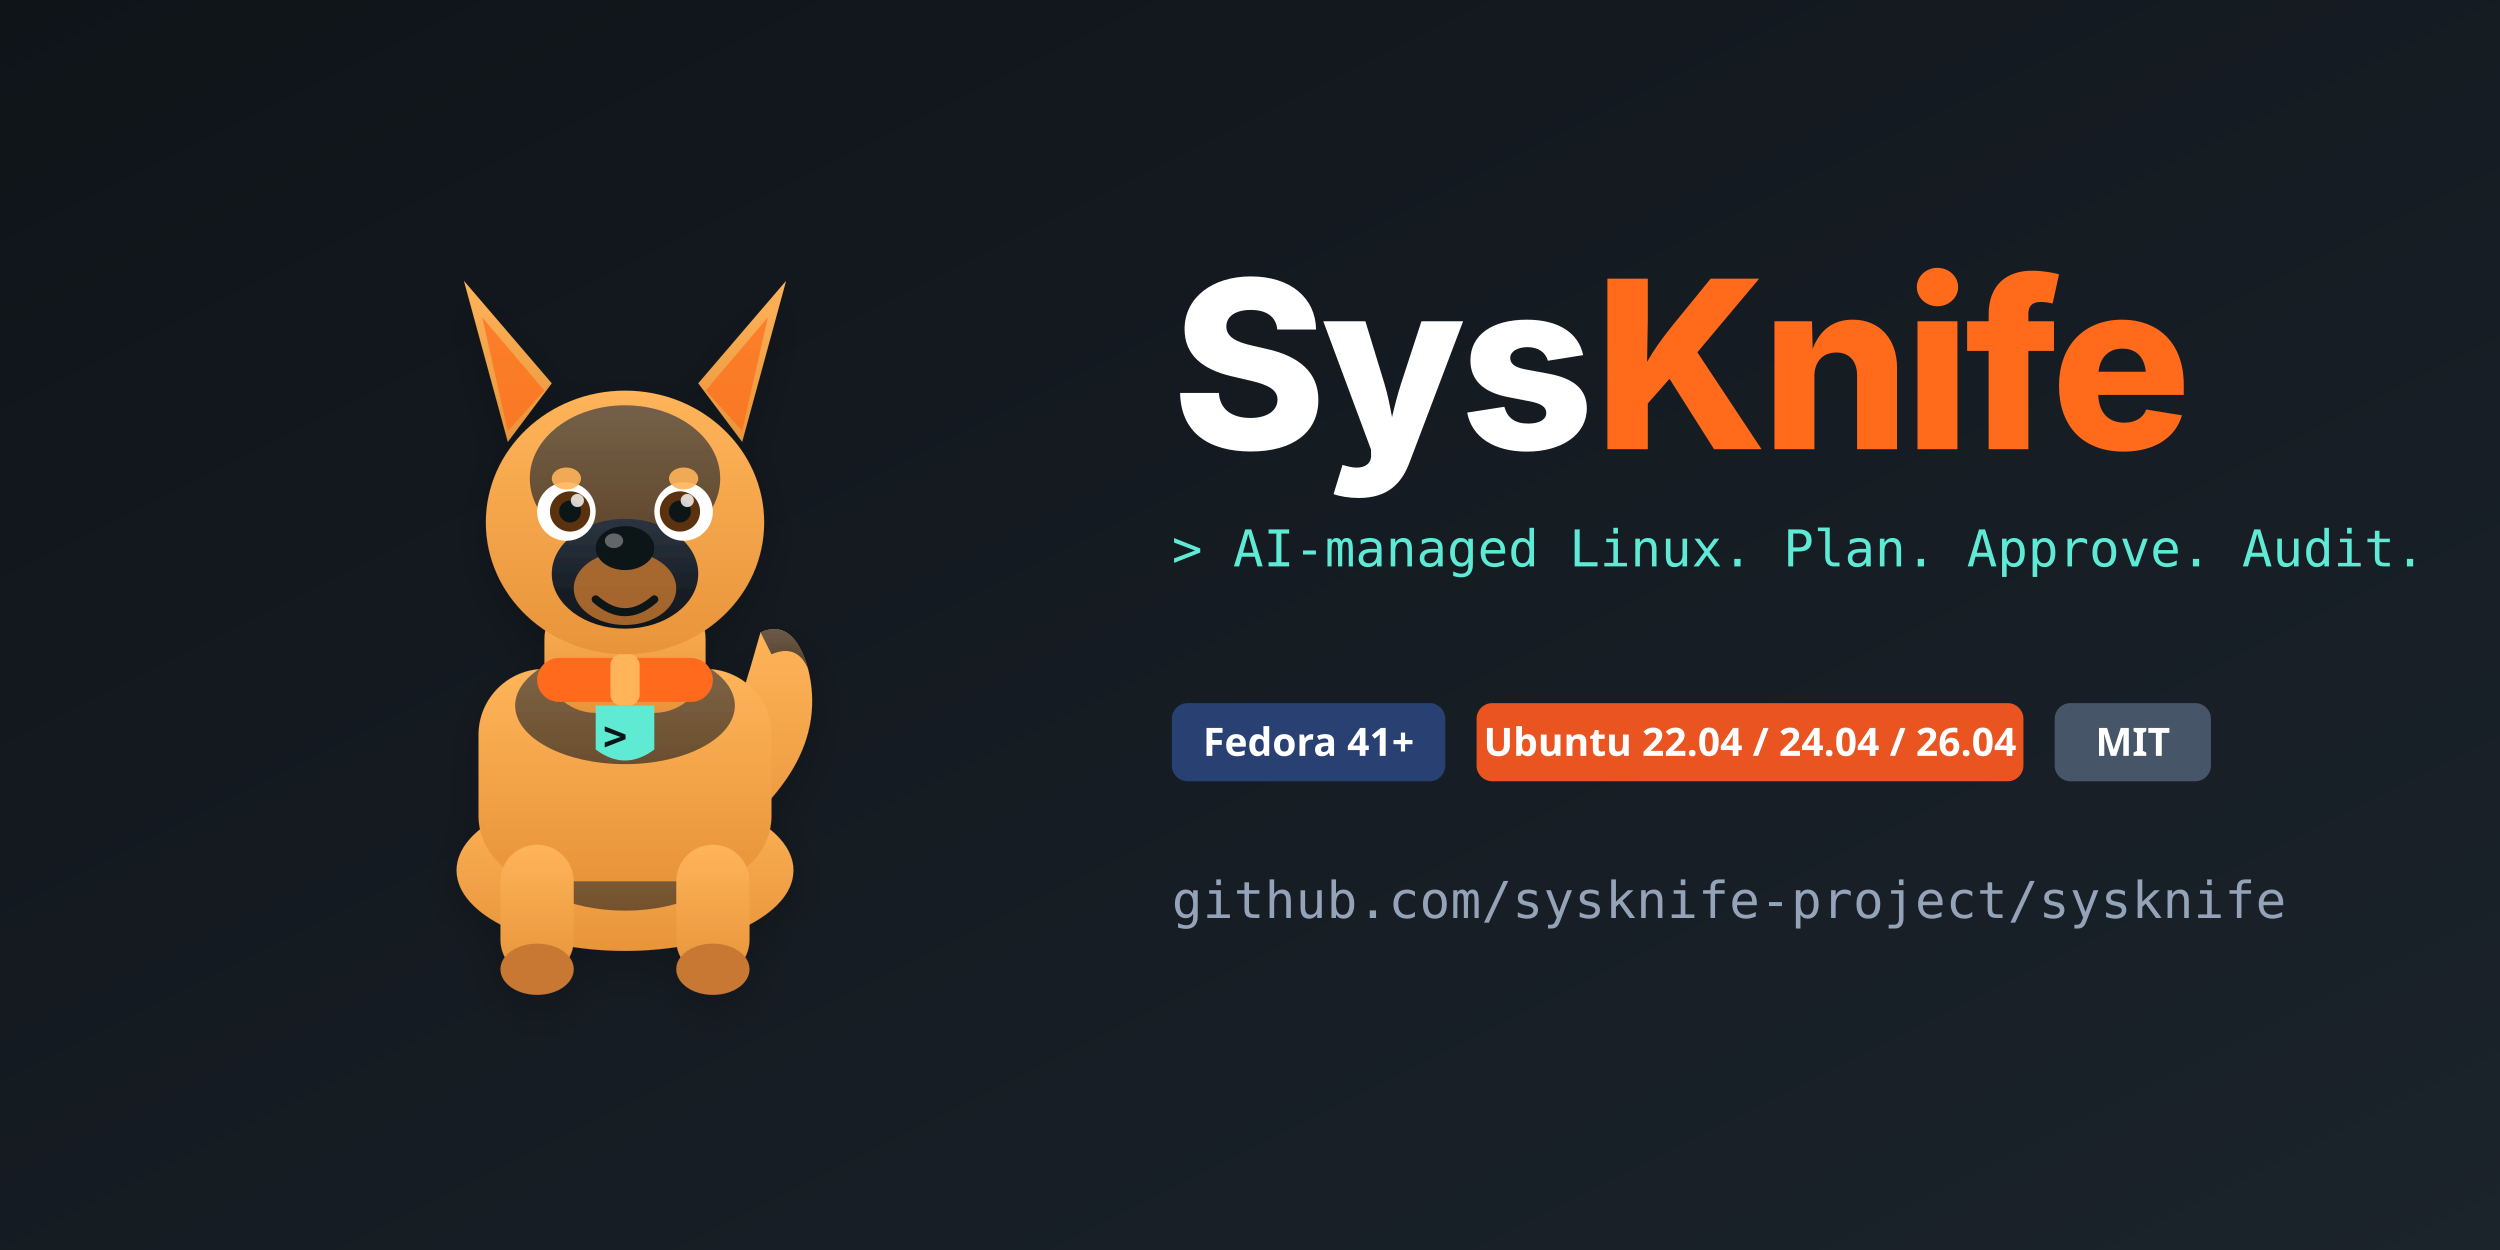
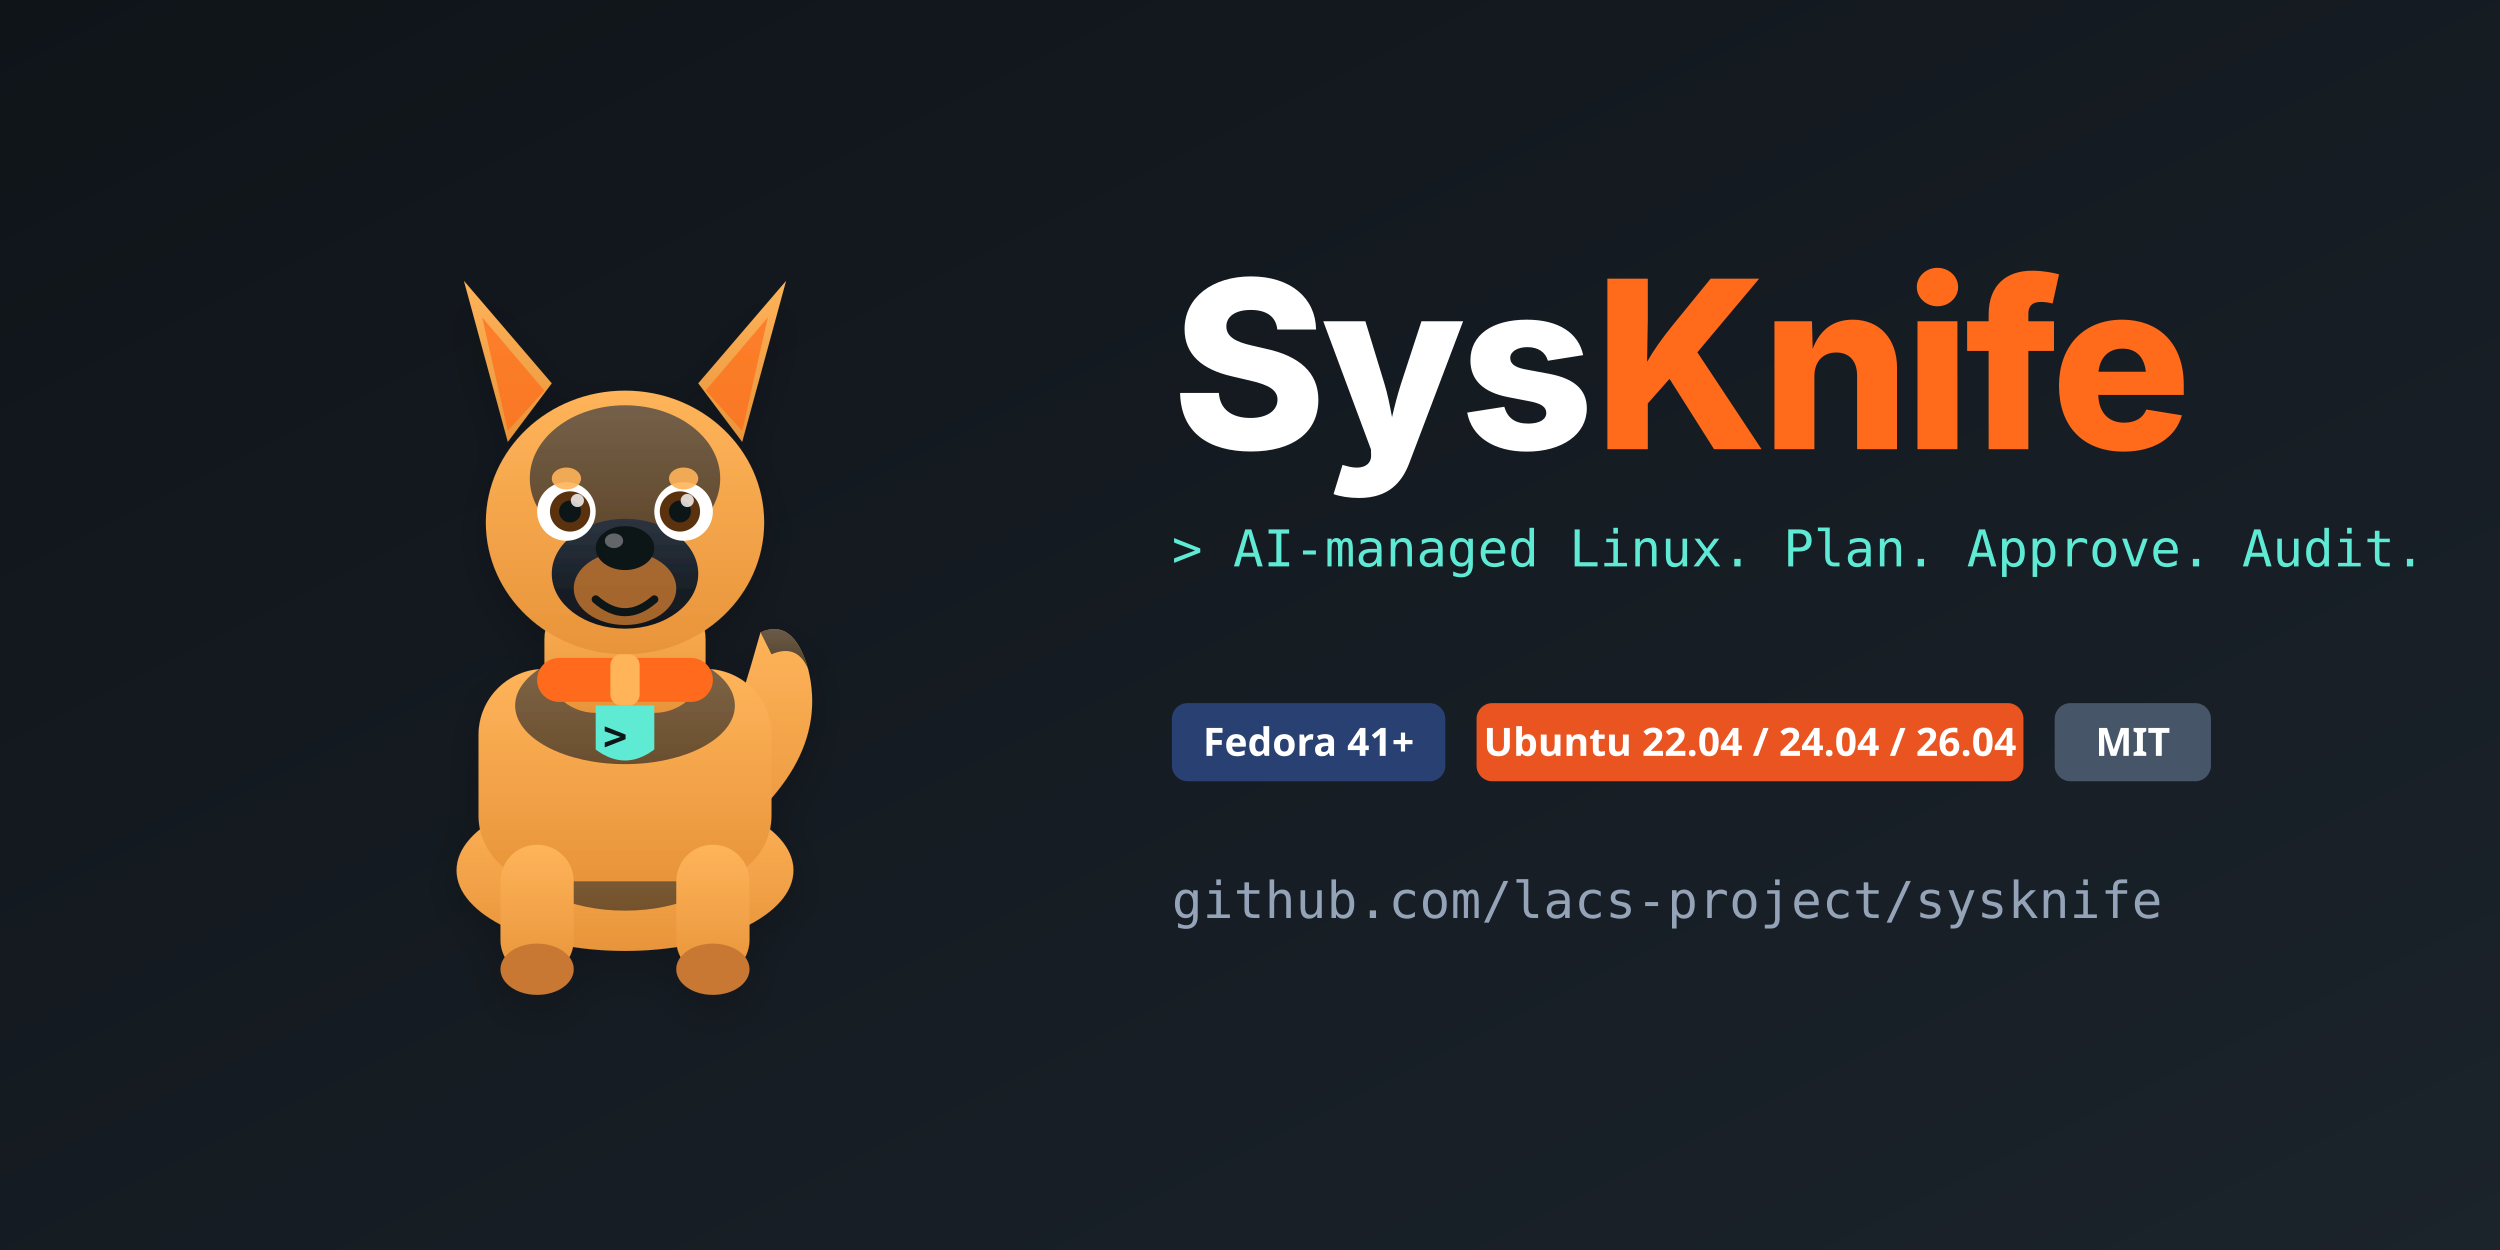
<svg xmlns="http://www.w3.org/2000/svg" viewBox="0 0 1280 640" width="1280" height="640" role="img" aria-labelledby="sp-title sp-desc">
  <defs>
    <linearGradient id="bgGrad" x1="0" y1="0" x2="1" y2="1">
      <stop offset="0%" stop-color="#0F1419" />
      <stop offset="100%" stop-color="#1B232B" />
    </linearGradient>
    <linearGradient id="coatGrad" x1="0" y1="0" x2="0" y2="1">
      <stop offset="0%" stop-color="#FFB45A" />
      <stop offset="100%" stop-color="#E8943A" />
    </linearGradient>
    <linearGradient id="saddleGrad" x1="0" y1="0" x2="0" y2="1">
      <stop offset="0%" stop-color="#2B3440" />
      <stop offset="100%" stop-color="#0F1419" />
    </linearGradient>
    <filter id="dogShadow" x="-8%" y="-8%" width="116%" height="116%">
      <feDropShadow dx="0" dy="4" stdDeviation="6" flood-color="#000" flood-opacity="0.20" />
    </filter>
  </defs>
  <rect width="1280" height="640" fill="url(#bgGrad)" />
  <g transform="translate(80 80) scale(1.875)" filter="url(#dogShadow)">
    <path d="M 148 192 Q 185 168 178 140 Q 174 126 165 130 Q 160 148 155 162 Z" fill="url(#coatGrad)" />
    <path d="M 165 130 Q 174 126 178 140 Q 175 133 168 136 Z" fill="url(#saddleGrad)" opacity="0.7" />
    <ellipse cx="128" cy="195" rx="46" ry="22" fill="url(#coatGrad)" />
    <ellipse cx="128" cy="192" rx="28" ry="14" fill="url(#saddleGrad)" opacity="0.55" />
    <rect x="88" y="140" width="80" height="58" rx="18" ry="18" fill="url(#coatGrad)" />
    <ellipse cx="128" cy="150" rx="30" ry="16" fill="url(#saddleGrad)" opacity="0.60" />
    <rect x="94" y="188" width="20" height="36" rx="10" ry="10" fill="url(#coatGrad)" />
    <ellipse cx="104" cy="222" rx="10" ry="7" fill="#C87830" />
    <rect x="142" y="188" width="20" height="36" rx="10" ry="10" fill="url(#coatGrad)" />
    <ellipse cx="152" cy="222" rx="10" ry="7" fill="#C87830" />
    <rect x="106" y="118" width="44" height="34" rx="14" ry="14" fill="url(#coatGrad)" />
    <ellipse cx="128" cy="100" rx="38" ry="36" fill="url(#coatGrad)" />
    <ellipse cx="128" cy="88" rx="26" ry="20" fill="url(#saddleGrad)" opacity="0.65" />
    <path d="M 96 78 L 84 34 L 108 62 Z" fill="url(#coatGrad)" />
    <path d="M 96 75 L 89 44 L 106 64 Z" fill="#FF6B1A" opacity="0.70" />
    <path d="M 160 78 L 172 34 L 148 62 Z" fill="url(#coatGrad)" />
    <path d="M 160 75 L 167 44 L 150 64 Z" fill="#FF6B1A" opacity="0.70" />
    <ellipse cx="128" cy="114" rx="20" ry="15" fill="url(#saddleGrad)" />
    <ellipse cx="128" cy="118" rx="14" ry="10" fill="#C87830" opacity="0.80" />
    <ellipse cx="128" cy="107" rx="8" ry="6" fill="#0F1419" />
    <ellipse cx="125" cy="105" rx="2.5" ry="2" fill="#fff" opacity="0.35" />
    <ellipse cx="112" cy="97" rx="8" ry="8" fill="#fff" />
    <ellipse cx="113" cy="97" rx="5.5" ry="5.5" fill="#5A3010" />
    <ellipse cx="113" cy="97" rx="3" ry="3" fill="#0F1419" />
    <ellipse cx="115" cy="94" rx="1.8" ry="1.8" fill="#fff" opacity="0.80" />
    <ellipse cx="144" cy="97" rx="8" ry="8" fill="#fff" />
    <ellipse cx="143" cy="97" rx="5.5" ry="5.5" fill="#5A3010" />
    <ellipse cx="143" cy="97" rx="3" ry="3" fill="#0F1419" />
    <ellipse cx="145" cy="94" rx="1.8" ry="1.8" fill="#fff" opacity="0.80" />
    <ellipse cx="112" cy="88" rx="4" ry="3" fill="#FFB45A" opacity="0.90" />
    <ellipse cx="144" cy="88" rx="4" ry="3" fill="#FFB45A" opacity="0.90" />
    <path d="M 120 121 Q 128 128 136 121" stroke="#0F1419" stroke-width="2.2" fill="none" stroke-linecap="round" />
    <rect x="104" y="137" width="48" height="12" rx="6" ry="6" fill="#FF6B1A" />
    <rect x="124" y="136" width="8" height="14" rx="3" ry="3" fill="#FFB45A" />
    <path d="M 120 150 L 136 150 L 136 162 Q 128 168 120 162 Z" fill="#5EEAD4" />
    <text x="122" y="162" font-family="ui-monospace, monospace" font-size="11" font-weight="700" fill="#0F1419">&gt;</text>
  </g>
  <g transform="translate(600 230)">
    <text font-family="ui-sans-serif, system-ui, -apple-system, 'Segoe UI', Inter, sans-serif" font-size="120" font-weight="800" letter-spacing="-3" fill="#FFFFFF">
      Sys<tspan fill="#FF6B1A">Knife</tspan>
    </text>
  </g>
  <g transform="translate(600 290)">
    <text font-family="ui-monospace, SFMono-Regular, Menlo, Consolas, monospace" font-size="26" fill="#5EEAD4">
      &gt; AI-managed Linux. Plan. Approve. Audit.
    </text>
  </g>
  <g transform="translate(600 360)" font-family="ui-sans-serif, system-ui, sans-serif" font-size="20" font-weight="600">
    <rect x="0" y="0" width="140" height="40" rx="8" fill="#294172" />
    <text x="70" y="27" text-anchor="middle" fill="#FFFFFF">Fedora 41+</text>
    <rect x="156" y="0" width="280" height="40" rx="8" fill="#E95420" />
    <text x="296" y="27" text-anchor="middle" fill="#FFFFFF">Ubuntu 22.04 / 24.04 / 26.04</text>
    <rect x="452" y="0" width="80" height="40" rx="8" fill="#475569" />
    <text x="492" y="27" text-anchor="middle" fill="#FFFFFF">MIT</text>
  </g>
  <g transform="translate(600 470)">
    <text font-family="ui-monospace, SFMono-Regular, Menlo, Consolas, monospace" font-size="26" fill="#94A3B8" letter-spacing="0.2">
-       github.com/sysknife-project/sysknife
+       github.com/lacs-project/sysknife
    </text>
  </g>
</svg>
